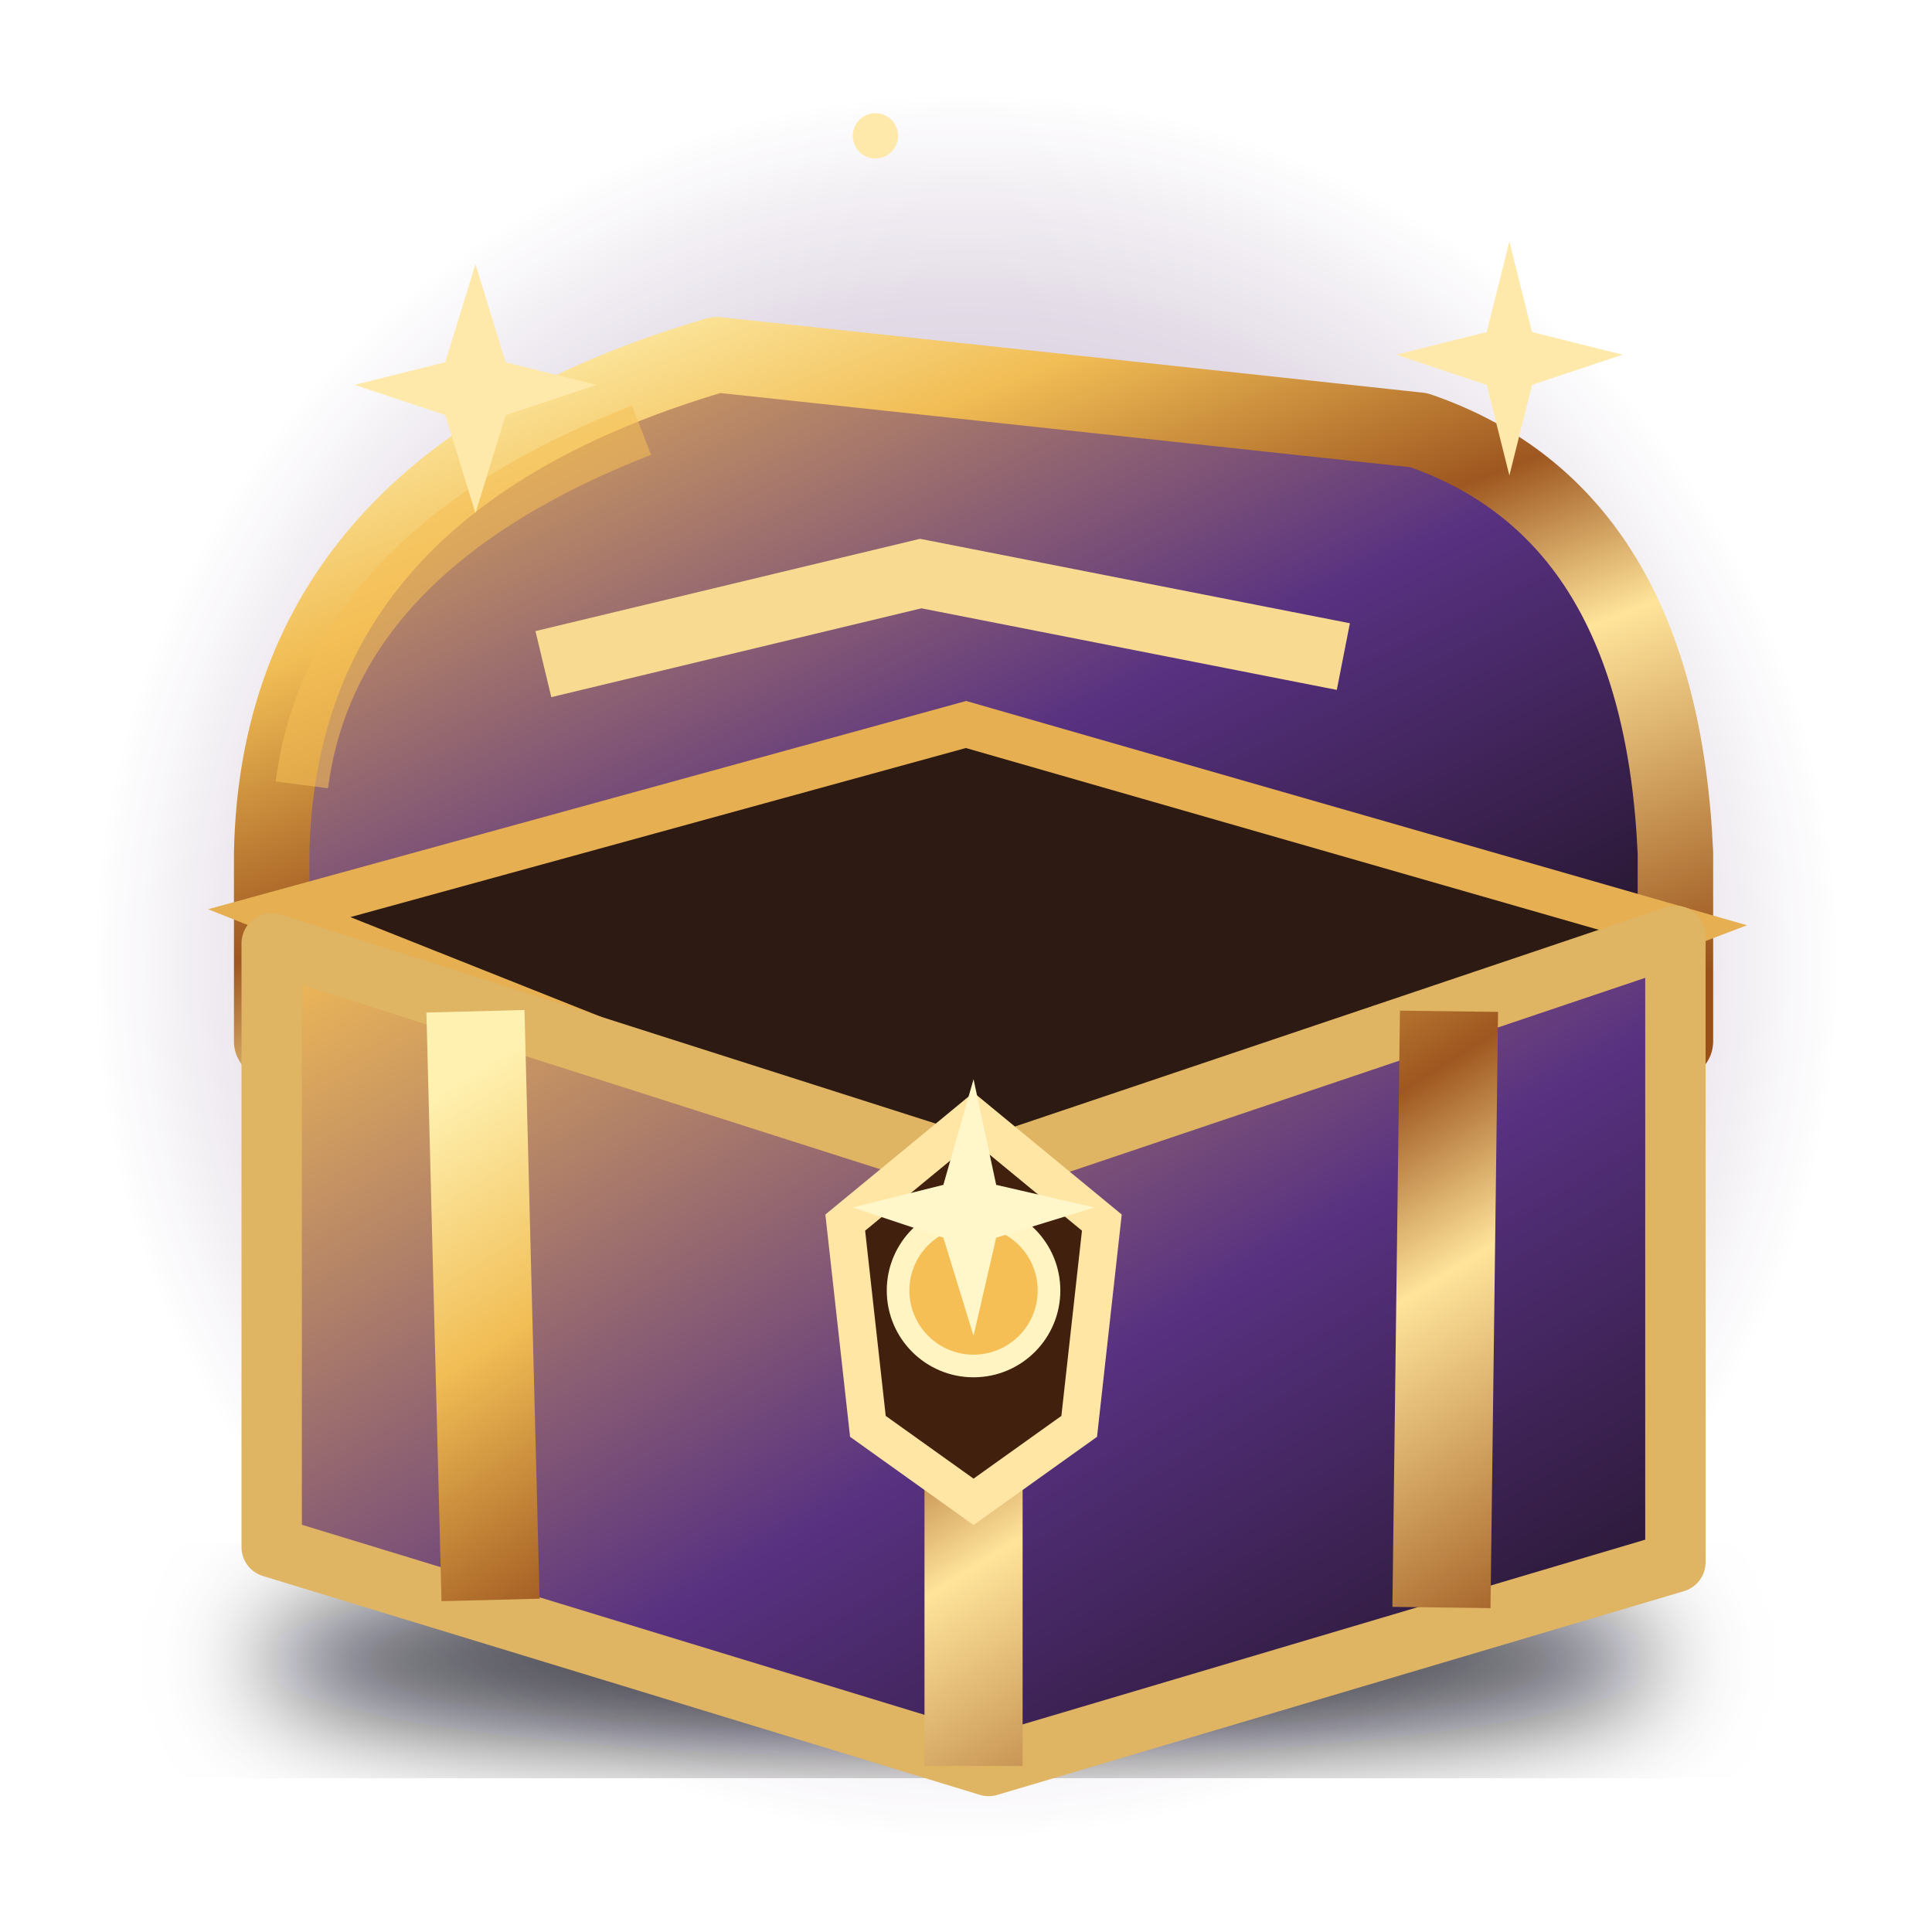
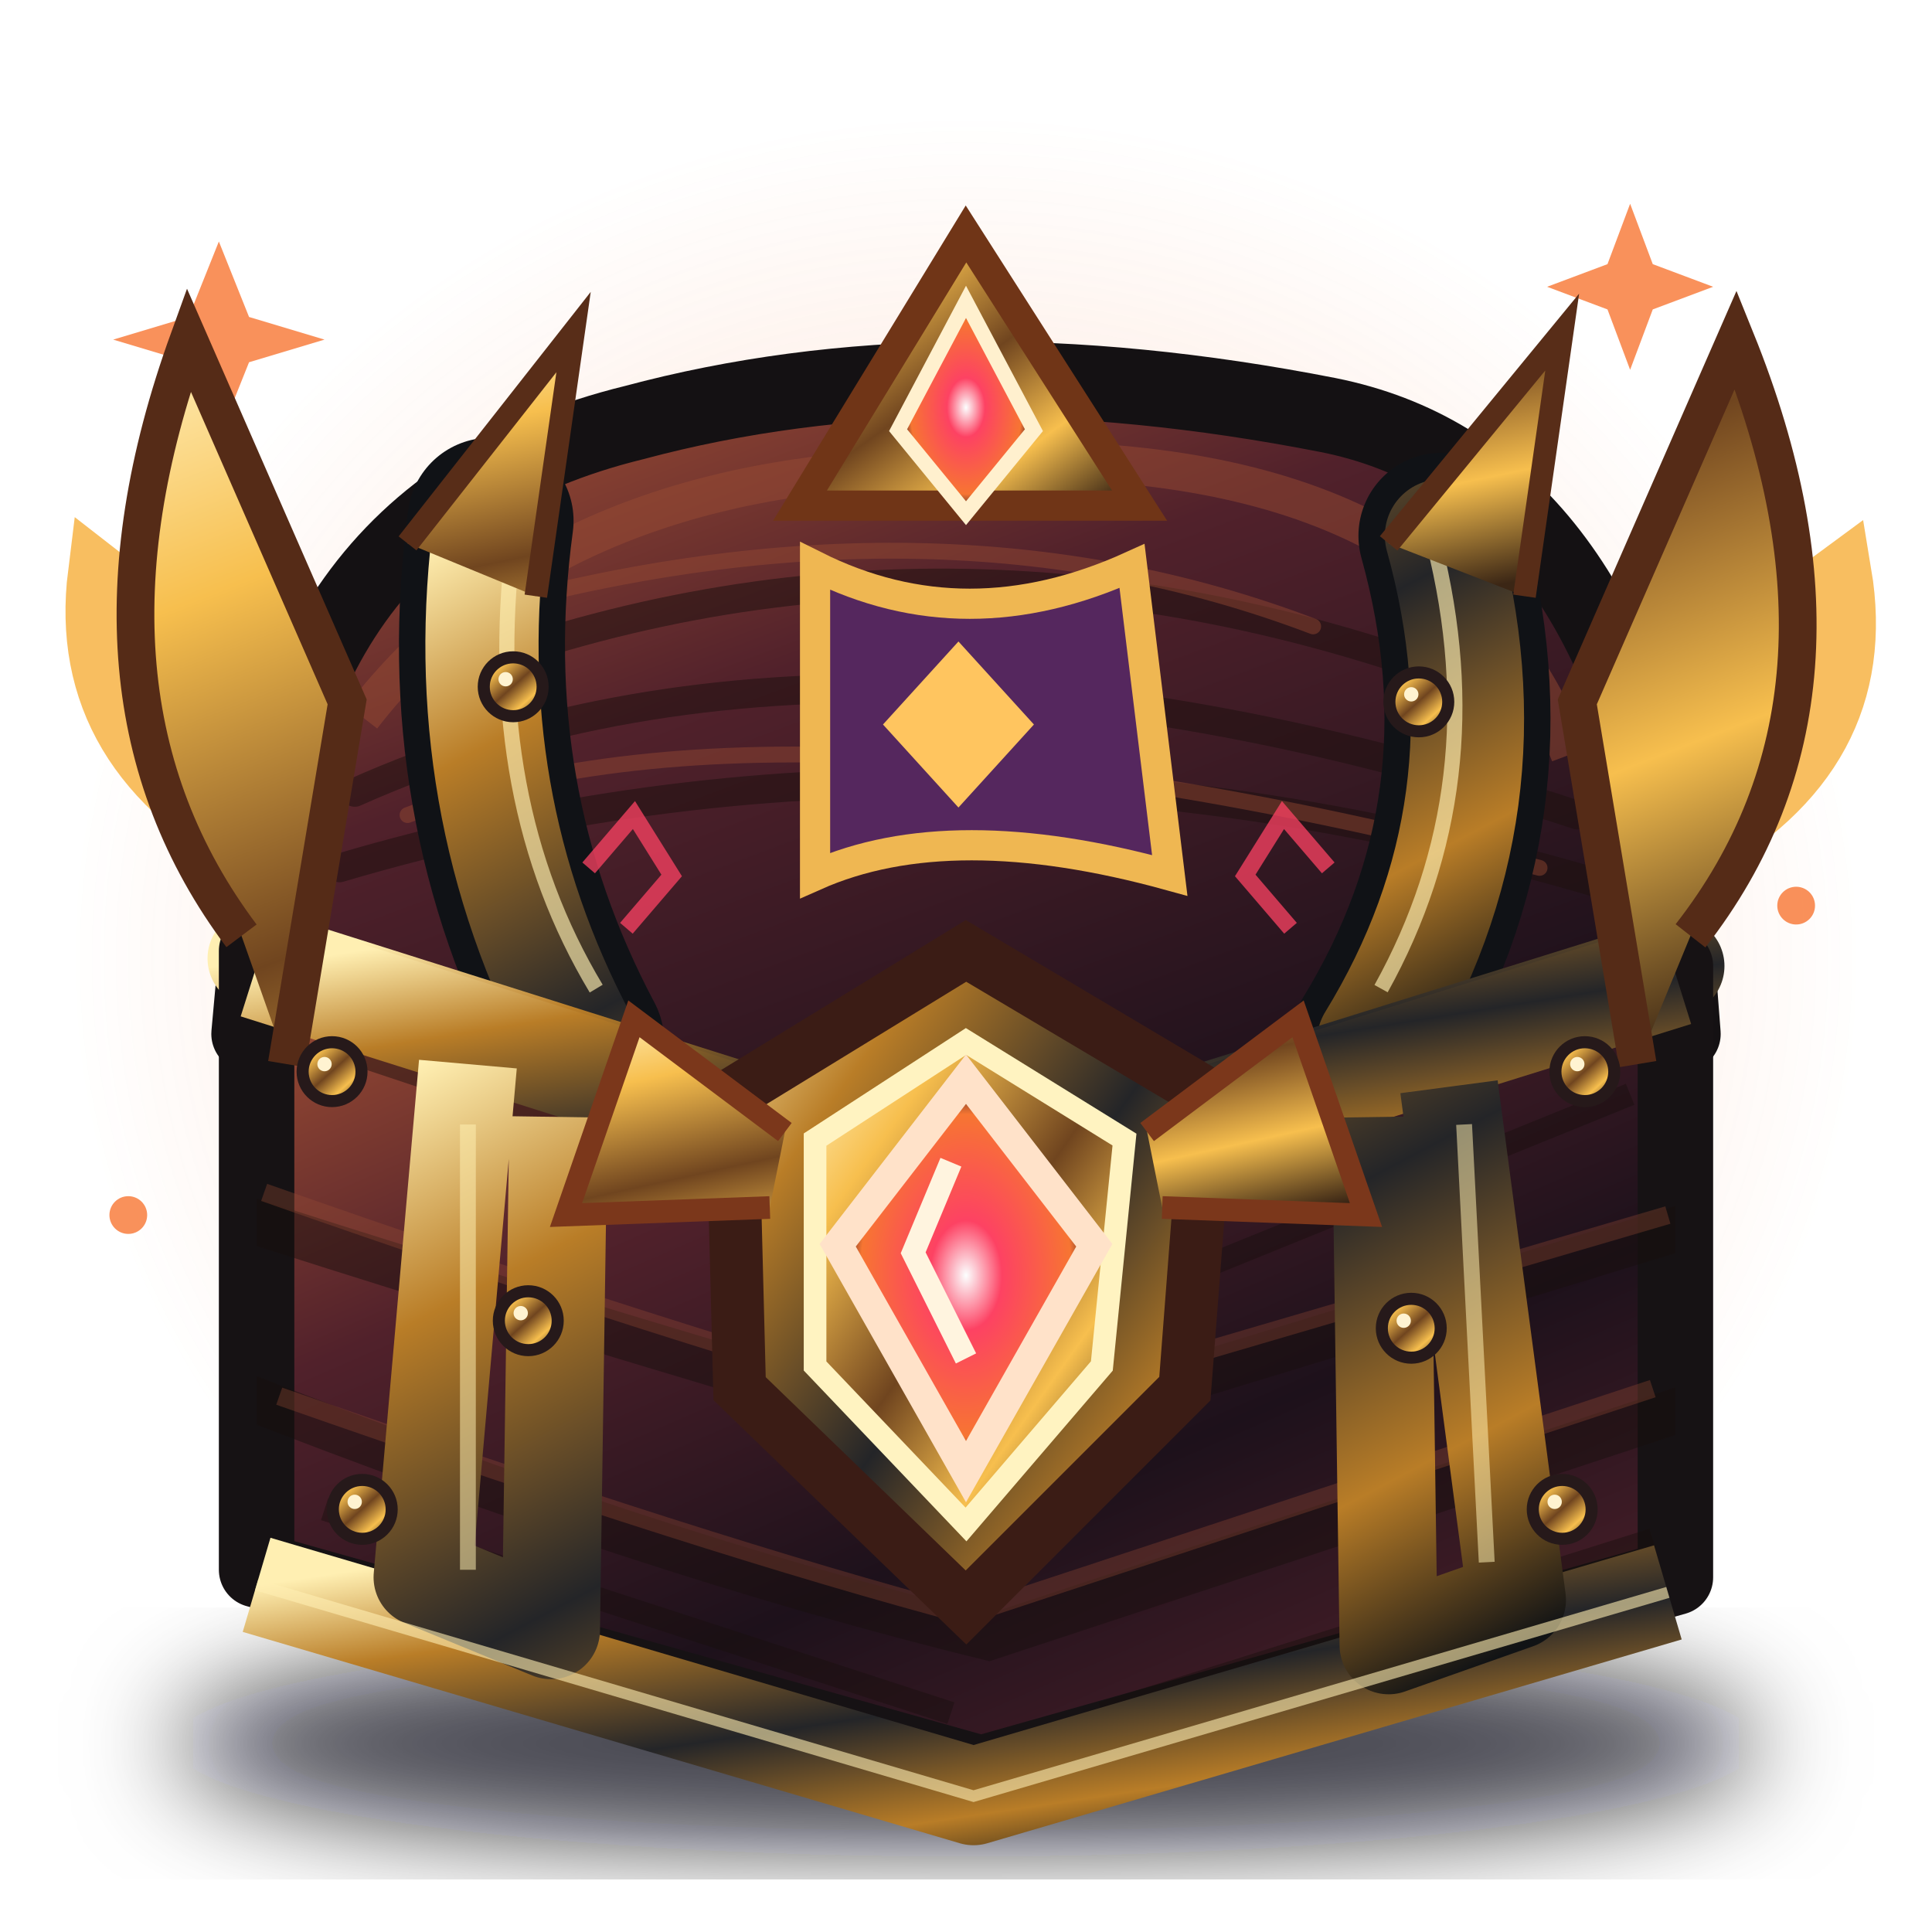
- <svg xmlns="http://www.w3.org/2000/svg" viewBox="0 0 256 256" role="img">
+ <svg xmlns="http://www.w3.org/2000/svg" viewBox="0 0 256 256" role="img" aria-labelledby="label">
  <defs>
-     <radialGradient id="a">
-       <stop stop-color="#6d399e" stop-opacity=".46" />
-       <stop offset=".75" stop-color="#43105b" stop-opacity=".15" />
-       <stop offset="1" stop-color="#401254" stop-opacity="0" />
+     <linearGradient id="wood" x1=".1" y1="0" x2=".85" y2="1">
+       <stop stop-color="#994b33" />
+       <stop offset=".29" stop-color="#51212b" />
+       <stop offset=".65" stop-color="#1d111b" />
+       <stop offset="1" stop-color="#51212b" />
+     </linearGradient>
+     <linearGradient id="lid" x1=".2" y1="0" x2=".83" y2="1">
+       <stop stop-color="#994b33" />
+       <stop offset=".32" stop-color="#51212b" />
+       <stop offset=".84" stop-color="#1d111b" />
+       <stop offset="1" stop-color="#160d0e" />
+     </linearGradient>
+     <linearGradient id="metal" x1="0" y1="0" x2="1" y2="1">
+       <stop stop-color="#ffefb2" />
+       <stop offset=".22" stop-color="#b97d27" />
+       <stop offset=".53" stop-color="#242528" />
+       <stop offset=".8" stop-color="#b97d27" />
+       <stop offset="1" stop-color="#111315" />
+     </linearGradient>
+     <linearGradient id="gold" x1="0" y1="0" x2=".9" y2="1">
+       <stop stop-color="#fff0bd" />
+       <stop offset=".22" stop-color="#f7bf4e" />
+       <stop offset=".52" stop-color="#70451f" />
+       <stop offset=".77" stop-color="#f7bf4e" />
+       <stop offset="1" stop-color="#3b2615" />
+     </linearGradient>
+     <radialGradient id="gem">
+       <stop stop-color="#fcffff" />
+       <stop offset=".28" stop-color="#fd4263" />
+       <stop offset=".82" stop-color="#f77532" />
+       <stop offset="1" stop-color="#171a26" />
    </radialGradient>
-     <linearGradient id="g" x1=".1" x2=".9" y1="0" y2="1">
-       <stop stop-color="#fff1b0" />
-       <stop offset=".23" stop-color="#f1bd55" />
-       <stop offset=".48" stop-color="#9e5720" />
-       <stop offset=".65" stop-color="#ffe49a" />
-       <stop offset="1" stop-color="#985018" />
-     </linearGradient>
-     <linearGradient id="b" x1="0" x2=".8" y1="0" y2="1">
-       <stop stop-color="#3a74a5" />
-       <stop offset=".5" stop-color="#15376b" />
-       <stop offset="1" stop-color="#06172b" />
-     </linearGradient>
-     <linearGradient id="c" x1="0" y1="0" x2="1" y2="1">
-       <stop stop-color="#f6bf55" />
-       <stop offset=".55" stop-color="#583181" />
-       <stop offset="1" stop-color="#1a101b" />
-     </linearGradient>
-     <filter id="sh">
+     <radialGradient id="aura">
+       <stop stop-color="#f77532" stop-opacity="0.4" />
+       <stop offset=".56" stop-color="#f77532" stop-opacity=".13" />
+       <stop offset="1" stop-color="#f77532" stop-opacity="0" />
+     </radialGradient>
+     <filter id="blur">
      <feGaussianBlur stdDeviation="7" />
    </filter>
+     <clipPath id="face">
+       <path d="M34 126l94 31 94-29v81l-92 26-96-27z" />
+     </clipPath>
  </defs>
-   <circle cx="128" cy="128" r="116" fill="url(#a)" />
-   <ellipse cx="127" cy="220" rx="93" ry="13" fill="#06040a" opacity=".7" filter="url(#sh)" />
-   <path d="M36 113Q37 64 95 47L188 57Q220 68 222 113V138H36z" fill="url(#c)" stroke="url(#g)" stroke-width="10" stroke-linejoin="round" />
-   <path d="M37 121l91-25 94 27-92 35z" fill="#2d1a12" stroke="#e6af52" stroke-width="6" />
-   <path d="M36 125l94 30 92-31v83l-91 27-95-29z" fill="url(#c)" stroke="#dfb463" stroke-width="8" stroke-linejoin="round" />
-   <path d="M129 155v79M63 134l2 78M192 134l-1 79" fill="none" stroke="url(#g)" stroke-width="13" />
-   <path d="M72 88l50-12 56 11" fill="none" stroke="#f8db91" stroke-width="9" />
-   <path d="M129 148l17 14-3 27-14 10-14-10-3-27z" fill="#42200e" stroke="#ffe6a5" stroke-width="5" />
-   <circle cx="129" cy="171" r="10" fill="#f6bf55" stroke="#fff4c2" stroke-width="3" />
-   <path d="M129 143l3 14 13 3-13 4-3 13-4-13-12-4 12-3z" fill="#fff7ca" />
-   <path d="M40 104Q44 73 85 57" fill="none" stroke="#f6bf55" opacity=".55" stroke-width="7" />
-   <g fill="#ffe9aa">
-     <path d="M63 35l4 13 12 3-12 4-4 13-4-13-12-4 12-3z" />
-     <path d="M200 32l3 12 12 3-12 4-3 12-3-12-12-4 12-3z" />
-     <circle cx="116" cy="18" r="3" />
+   <ellipse cx="128" cy="127" rx="118" ry="111" fill="url(#aura)" />
+   <ellipse cx="128" cy="231" rx="105" ry="15" fill="#060608" opacity=".72" filter="url(#blur)" />
+   <g fill="#f77532" opacity=".8">
+     <path d="M29 32l4 10 10 3-10 3-4 10-4-10-10-3 10-3z" />
+     <path d="M216 27l3 8 8 3-8 3-3 8-3-8-8-3 8-3z" />
+     <circle cx="238" cy="120" r="2.5" />
+     <circle cx="17" cy="161" r="2.5" />
  </g>
+   <path d="M35 113Q10 100 13 76l18 14m193 23q24-13 20-37l-19 14" stroke="#f8be60" stroke-width="8" fill="none" />
+   <path d="M34 126Q35 68 84 56Q125 45 176 55Q211 62 221 111L223 137 128 164 33 137Z" fill="url(#lid)" stroke="#141113" stroke-width="10" stroke-linejoin="round" />
+   <path d="M48 95Q72 64 120 62M132 61Q193 60 208 100" stroke="#994b33" stroke-width="5" opacity=".48" fill="none" />
+   <g fill="none" stroke-linecap="round">
+     <path d="M47 105Q112 76 209 108M45 115Q126 91 215 118M58 90Q125 64 196 91" stroke="#1c100e" stroke-width="3.8" opacity=".52" />
+     <path d="M54 108Q104 89 204 115M63 81Q124 64 174 83" stroke="#994b33" stroke-width="2.1" opacity=".44" />
+   </g>
+   <path d="M65 69Q60 106 77 138m114-67q10 36-9 67" stroke="#101216" stroke-width="22" fill="none" stroke-linecap="round" />
+   <path d="M65 69Q60 106 77 138m114-67q10 36-9 67" stroke="url(#metal)" stroke-width="15" fill="none" stroke-linecap="round" />
+   <path d="M68 72Q64 106 79 131m111-59q8 32-7 59" stroke="#ffefb2" stroke-width="2" fill="none" opacity=".65" />
+   <path d="M34 127l95 30 93-29" fill="none" stroke="url(#metal)" stroke-width="13" stroke-linecap="round" stroke-linejoin="round" />
+   <path d="M34 126l94 31 94-29v81l-92 26-96-27z" fill="url(#wood)" stroke="#161214" stroke-width="10" stroke-linejoin="round" />
+   <g clip-path="url(#face)" fill="none">
+     <path d="M31 161Q84 178 130 191l95-29M30 184Q86 206 131 217l94-31" stroke="#170e0d" stroke-width="6" opacity=".48" />
+     <path d="M35 158q54 19 94 30l92-27M37 185q57 20 91 29l91-30" stroke="#994b33" stroke-width="2.4" opacity=".33" />
+     <path d="M45 139l78 26m24 8 69-28M43 200l83 27m20 0 73-23" stroke="#170e0b" stroke-width="3" opacity=".44" />
+   </g>
+   <path d="M34 128l95 30 93-29" stroke="url(#metal)" stroke-width="14" fill="none" stroke-linejoin="round" />
+   <path d="M34 210l95 28 92-27" stroke="url(#metal)" stroke-width="13" fill="none" stroke-linejoin="round" />
+   <path d="M62 141l-6 68 17 7 1-68m118-4 9 68-17 6-1-70" stroke="url(#metal)" stroke-width="13" fill="none" stroke-linejoin="round" />
+   <path d="M62 149v59m132-59 3 58" stroke="#ffefb2" stroke-width="2.1" opacity=".53" />
+   <path d="M34 210l95 28 92-27" stroke="#ffefb2" stroke-width="1.5" opacity=".6" fill="none" />
+   <path d="M97 145l31-19 32 19-3 39-29 29-30-29z" fill="url(#metal)" stroke="#3b1c15" stroke-width="7" />
+   <path d="M108 151l20-13 21 13-3 30-18 21-20-21z" fill="url(#gold)" stroke="#fff3c1" stroke-width="3" />
+   <path d="M128 143l17 22-17 30-17-30z" fill="url(#gem)" stroke="#ffe2c9" stroke-width="4" />
+   <path d="M126 154l-5 12 7 14" fill="none" stroke="#fff4df" stroke-width="3" />
+   <path d="M104 150l-20-15-9 26 27-1m50-10 20-15 9 26-27-1" fill="url(#gold)" stroke="#7b371b" stroke-width="3" />
+   <path d="M32 124Q8 92 25 45L46 93l-8 48m186-17q25-32 6-79L209 93l8 48" fill="url(#gold)" stroke="#552b17" stroke-width="5" />
+   <path d="M54 72L76 44l-5 35m113-7 23-28-5 35" fill="url(#gold)" stroke="#582d18" stroke-width="3" />
+   <path d="M106 67l22-36 23 36z" fill="url(#gold)" stroke="#703517" stroke-width="4" />
+   <path d="M128 40l9 17-9 11-9-11z" fill="url(#gem)" stroke="#fff0ce" stroke-width="2" />
+   <path d="M108 75Q128 85 150 75l5 41q-29-8-47 0z" fill="#55275e" stroke="#efb752" stroke-width="4" />
+   <path d="M127 85l10 11-10 11-10-11z" fill="#ffc55f" />
+   <circle cx="44" cy="142" r="3.9" fill="url(#gold)" stroke="#26191a" stroke-width="1.6" />
+   <circle cx="43" cy="141" r=".95" fill="#fff3d1" />
+   <circle cx="210" cy="142" r="3.9" fill="url(#gold)" stroke="#26191a" stroke-width="1.6" />
+   <circle cx="209" cy="141" r=".95" fill="#fff3d1" />
+   <circle cx="48" cy="200" r="3.9" fill="url(#gold)" stroke="#26191a" stroke-width="1.6" />
+   <circle cx="47" cy="199" r=".95" fill="#fff3d1" />
+   <circle cx="207" cy="200" r="3.9" fill="url(#gold)" stroke="#26191a" stroke-width="1.6" />
+   <circle cx="206" cy="199" r=".95" fill="#fff3d1" />
+   <circle cx="70" cy="175" r="3.9" fill="url(#gold)" stroke="#26191a" stroke-width="1.6" />
+   <circle cx="69" cy="174" r=".95" fill="#fff3d1" />
+   <circle cx="187" cy="176" r="3.9" fill="url(#gold)" stroke="#26191a" stroke-width="1.6" />
+   <circle cx="186" cy="175" r=".95" fill="#fff3d1" />
+   <circle cx="68" cy="91" r="3.9" fill="url(#gold)" stroke="#26191a" stroke-width="1.6" />
+   <circle cx="67" cy="90" r=".95" fill="#fff3d1" />
+   <circle cx="188" cy="93" r="3.9" fill="url(#gold)" stroke="#26191a" stroke-width="1.6" />
+   <circle cx="187" cy="92" r=".95" fill="#fff3d1" />
+   <path d="M78 115l6-7 5 8-6 7m93-8-6-7-5 8 6 7" fill="none" stroke="#fd4263" stroke-width="2.2" opacity=".75" />
</svg>
